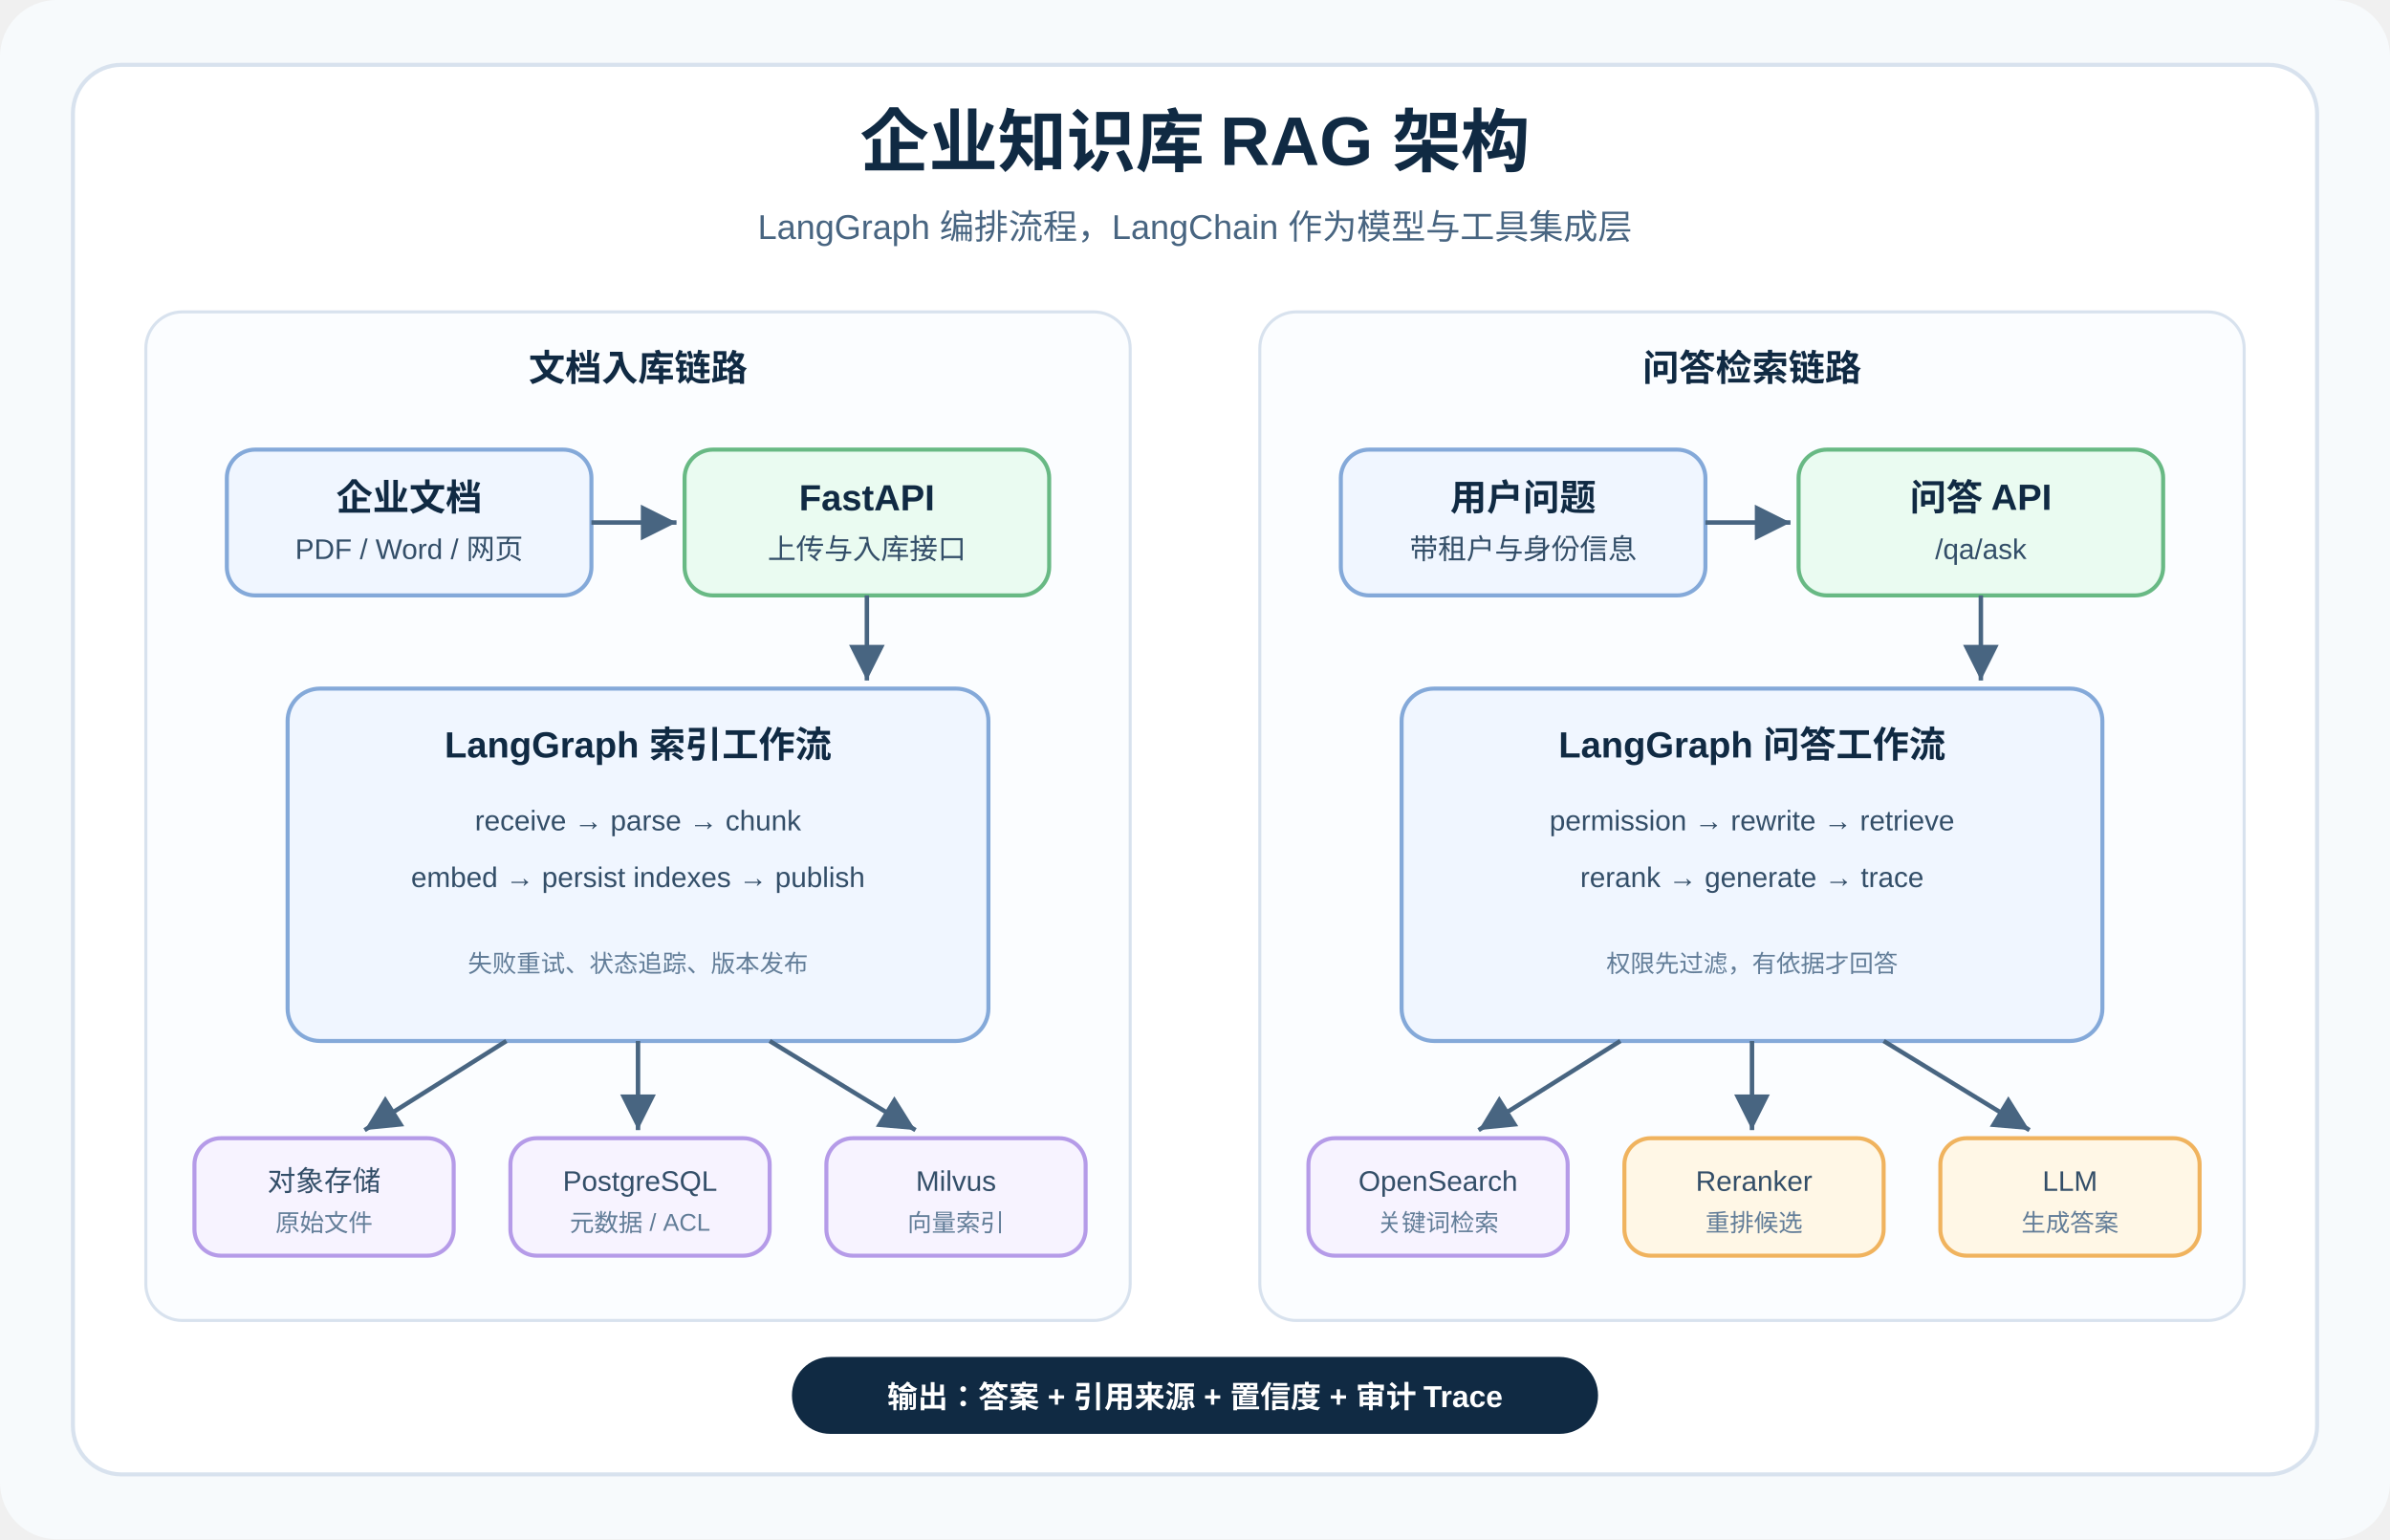
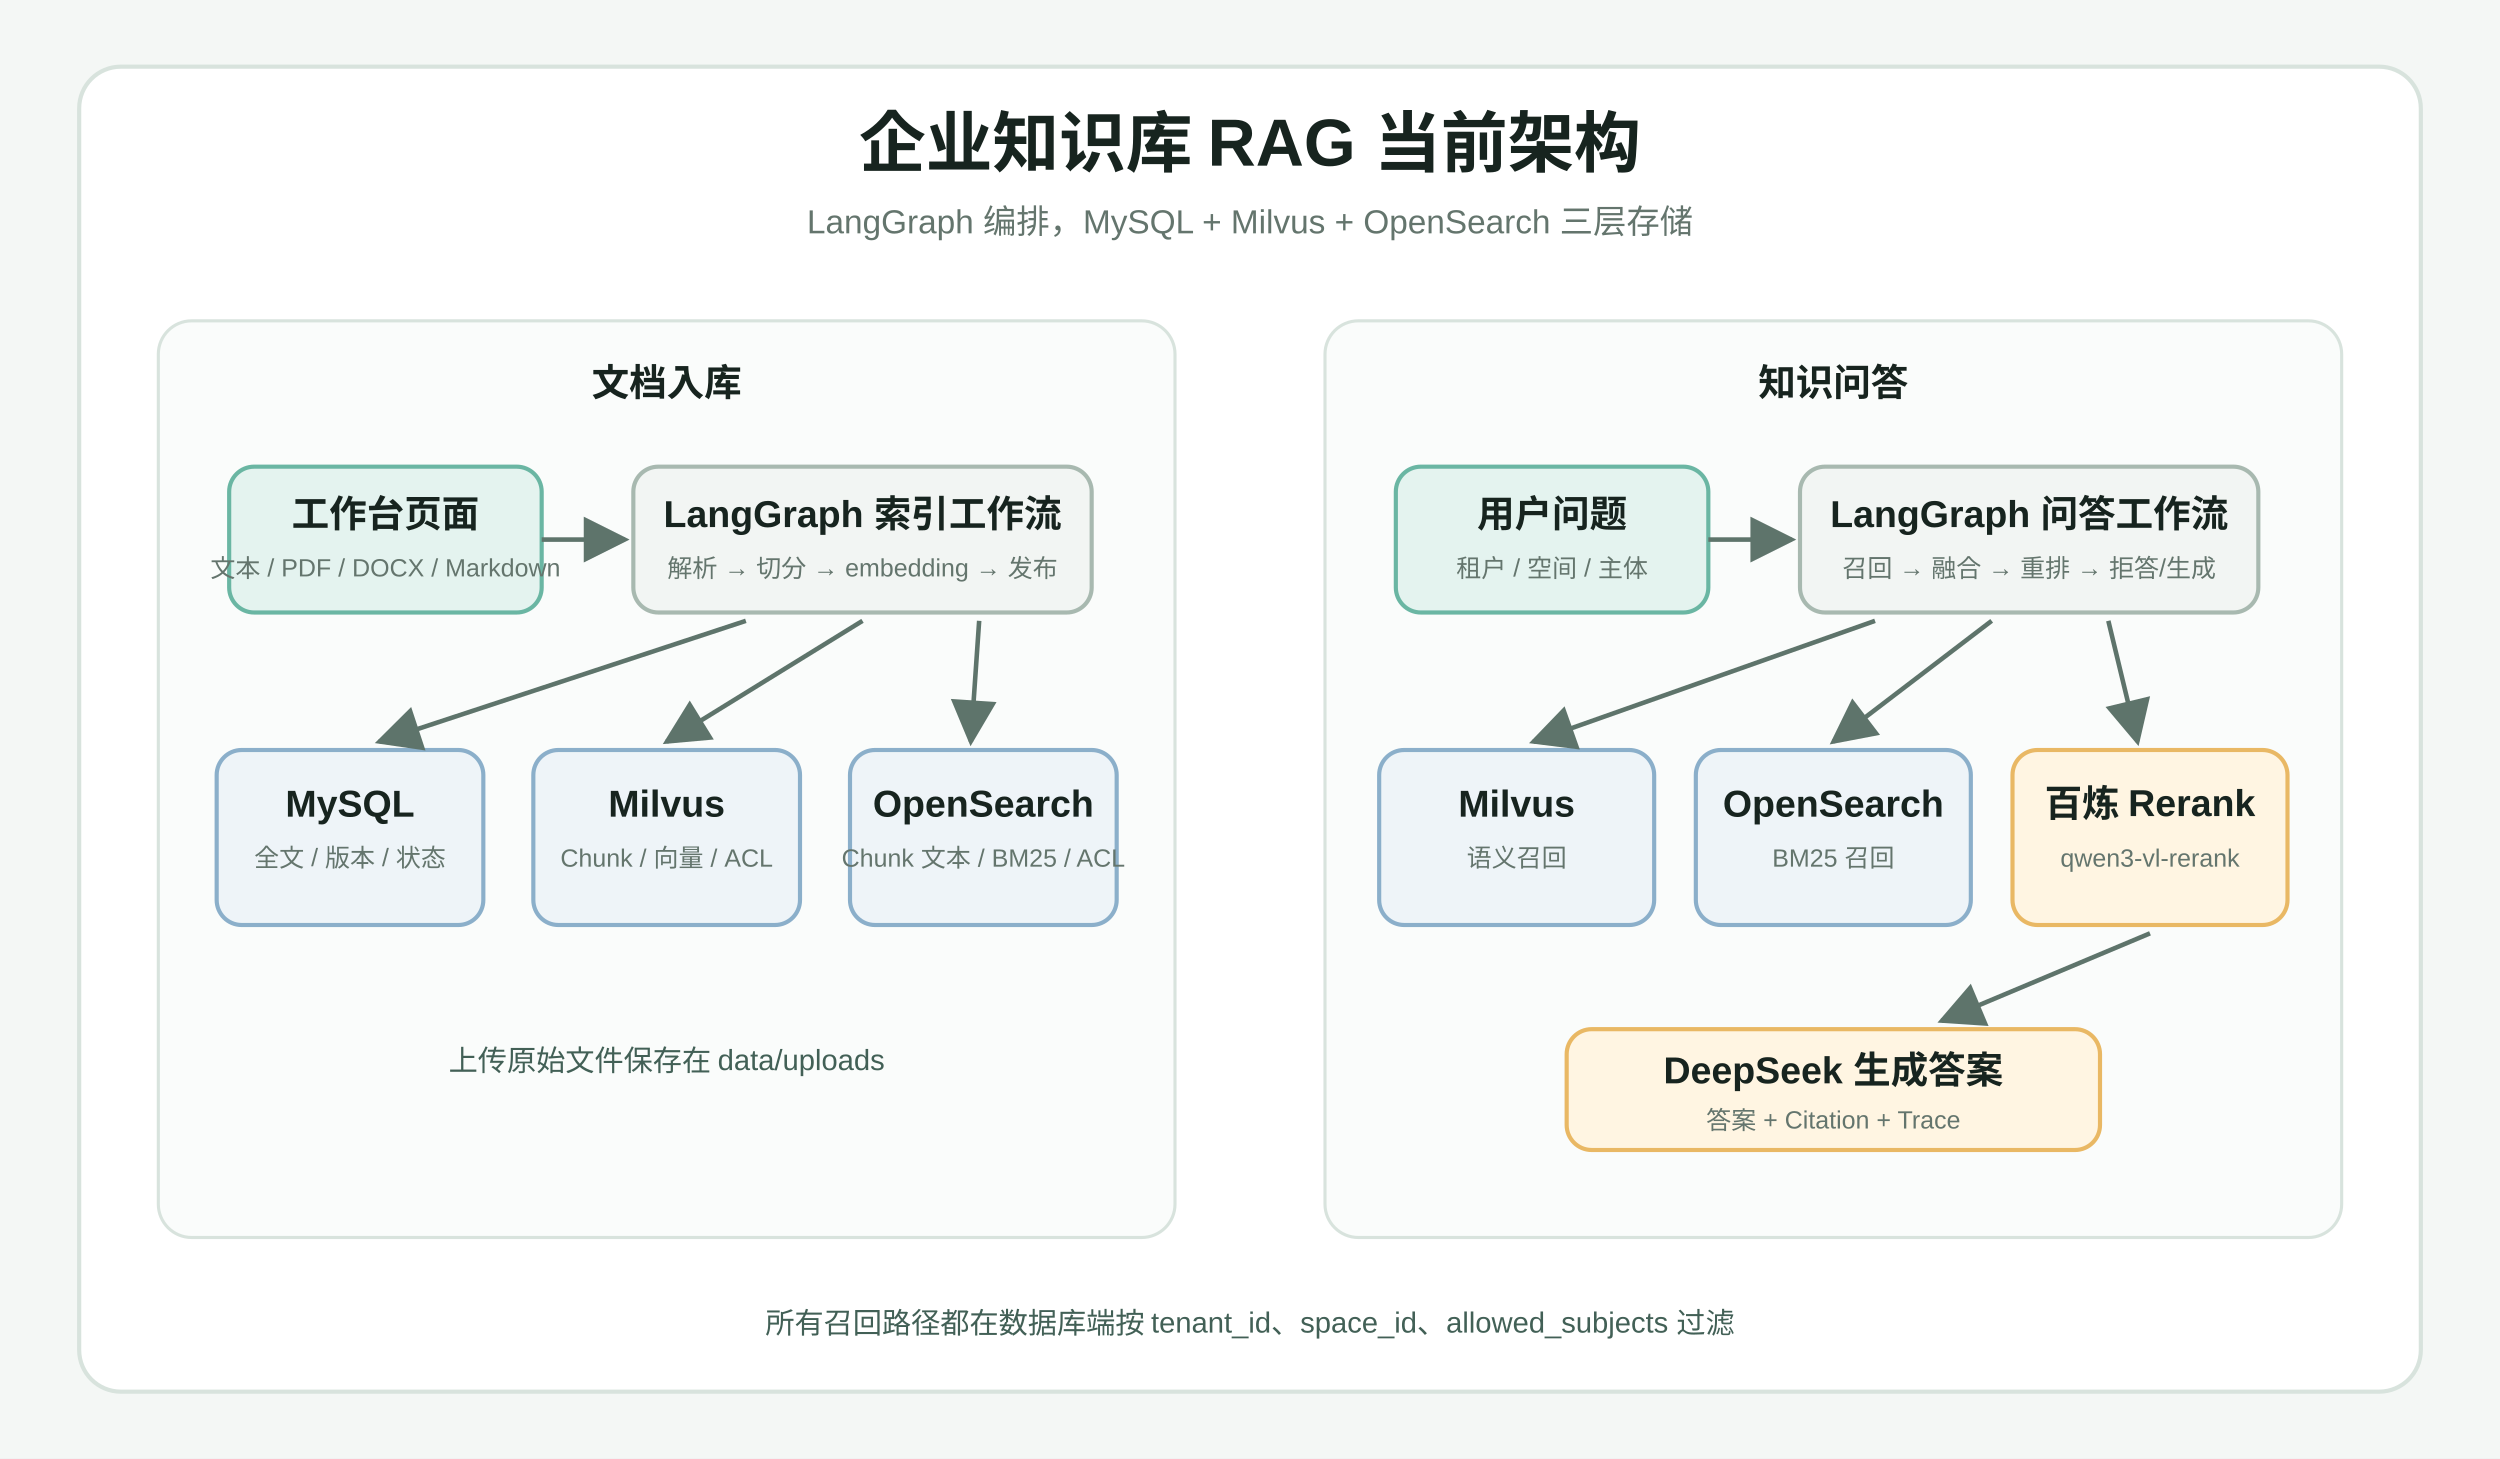
- <svg xmlns="http://www.w3.org/2000/svg" width="1180" height="760" viewBox="0 0 1180 760" fill="none">
-   <rect width="1180" height="760" rx="28" fill="#F7FAFC" />
-   <rect x="36" y="32" width="1108" height="696" rx="24" fill="white" stroke="#D8E2EE" stroke-width="2" />
-   <text x="590" y="82" text-anchor="middle" font-family="Arial, 'PingFang SC', 'Microsoft YaHei', sans-serif" font-size="34" font-weight="700" fill="#102A43">企业知识库 RAG 架构</text>
-   <text x="590" y="118" text-anchor="middle" font-family="Arial, 'PingFang SC', 'Microsoft YaHei', sans-serif" font-size="17" fill="#486581">LangGraph 编排流程，LangChain 作为模型与工具集成层</text>
+ <svg xmlns="http://www.w3.org/2000/svg" width="1200" height="700" viewBox="0 0 1200 700" fill="none">
+   <rect width="1200" height="700" fill="#F4F7F5" />
+   <rect x="38" y="32" width="1124" height="636" rx="20" fill="#FFFFFF" stroke="#D8E3DD" stroke-width="2" />
  <defs>
-     <marker id="arrow" markerWidth="12" markerHeight="12" refX="10" refY="6" orient="auto" markerUnits="strokeWidth">
-       <path d="M2 2L10 6L2 10V2Z" fill="#486581" />
+     <marker id="arrow" markerWidth="10" markerHeight="10" refX="9" refY="5" orient="auto">
+       <path d="M0 0L10 5L0 10V0Z" fill="#5E746B" />
    </marker>
    <style>
-       .box { fill: #F0F6FF; stroke: #84A9D9; stroke-width: 2; }
-       .store { fill: #F7F3FF; stroke: #B59BE8; stroke-width: 2; }
-       .api { fill: #EAFBF1; stroke: #68B984; stroke-width: 2; }
-       .model { fill: #FFF7E6; stroke: #F0B35E; stroke-width: 2; }
-       .title { font: 700 18px Arial, 'PingFang SC', 'Microsoft YaHei', sans-serif; fill: #102A43; }
-       .small { font: 14px Arial, 'PingFang SC', 'Microsoft YaHei', sans-serif; fill: #334E68; }
-       .tiny { font: 12px Arial, 'PingFang SC', 'Microsoft YaHei', sans-serif; fill: #627D98; }
-       .lane { fill: #FBFDFF; stroke: #D8E2EE; stroke-width: 1.5; }
-       .arrow { stroke: #486581; stroke-width: 2.2; marker-end: url(#arrow); }
+       .title { font: 700 32px Arial, 'PingFang SC', 'Microsoft YaHei', sans-serif; fill: #17241F; }
+       .subtitle { font: 16px Arial, 'PingFang SC', 'Microsoft YaHei', sans-serif; fill: #64756D; }
+       .label { font: 700 18px Arial, 'PingFang SC', 'Microsoft YaHei', sans-serif; fill: #17241F; }
+       .small { font: 14px Arial, 'PingFang SC', 'Microsoft YaHei', sans-serif; fill: #426056; }
+       .tiny { font: 12px Arial, 'PingFang SC', 'Microsoft YaHei', sans-serif; fill: #64756D; }
+       .arrow { stroke: #5E746B; stroke-width: 2.2; marker-end: url(#arrow); }
+       .lane { fill: #FAFCFB; stroke: #D8E3DD; stroke-width: 1.5; }
+       .api { fill: #E4F3EF; stroke: #6AB6A3; stroke-width: 2; }
+       .store { fill: #EEF4F8; stroke: #8BAFCA; stroke-width: 2; }
+       .model { fill: #FFF5E2; stroke: #E9B864; stroke-width: 2; }
+       .flow { fill: #F2F5F3; stroke: #A8B9B0; stroke-width: 2; }
    </style>
  </defs>
-   <rect x="72" y="154" width="486" height="498" rx="18" class="lane" />
-   <text x="315" y="188" text-anchor="middle" class="title">文档入库链路</text>
-   <rect x="112" y="222" width="180" height="72" rx="14" class="box" />
-   <text x="202" y="252" text-anchor="middle" class="title">企业文档</text>
-   <text x="202" y="276" text-anchor="middle" class="small">PDF / Word / 网页</text>
-   <rect x="338" y="222" width="180" height="72" rx="14" class="api" />
-   <text x="428" y="252" text-anchor="middle" class="title">FastAPI</text>
-   <text x="428" y="276" text-anchor="middle" class="small">上传与入库接口</text>
-   <line x1="292" y1="258" x2="334" y2="258" class="arrow" />
-   <rect x="142" y="340" width="346" height="174" rx="16" class="box" />
-   <text x="315" y="374" text-anchor="middle" class="title">LangGraph 索引工作流</text>
-   <text x="315" y="410" text-anchor="middle" class="small">receive → parse → chunk</text>
-   <text x="315" y="438" text-anchor="middle" class="small">embed → persist indexes → publish</text>
-   <text x="315" y="480" text-anchor="middle" class="tiny">失败重试、状态追踪、版本发布</text>
-   <line x1="428" y1="294" x2="428" y2="336" class="arrow" />
-   <rect x="96" y="562" width="128" height="58" rx="13" class="store" />
-   <text x="160" y="588" text-anchor="middle" class="small">对象存储</text>
-   <text x="160" y="608" text-anchor="middle" class="tiny">原始文件</text>
-   <rect x="252" y="562" width="128" height="58" rx="13" class="store" />
-   <text x="316" y="588" text-anchor="middle" class="small">PostgreSQL</text>
-   <text x="316" y="608" text-anchor="middle" class="tiny">元数据 / ACL</text>
-   <rect x="408" y="562" width="128" height="58" rx="13" class="store" />
-   <text x="472" y="588" text-anchor="middle" class="small">Milvus</text>
-   <text x="472" y="608" text-anchor="middle" class="tiny">向量索引</text>
-   <line x1="250" y1="514" x2="180" y2="558" class="arrow" />
-   <line x1="315" y1="514" x2="315" y2="558" class="arrow" />
-   <line x1="380" y1="514" x2="452" y2="558" class="arrow" />
-   <rect x="622" y="154" width="486" height="498" rx="18" class="lane" />
-   <text x="865" y="188" text-anchor="middle" class="title">问答检索链路</text>
-   <rect x="662" y="222" width="180" height="72" rx="14" class="box" />
-   <text x="752" y="252" text-anchor="middle" class="title">用户问题</text>
-   <text x="752" y="276" text-anchor="middle" class="small">带租户与身份信息</text>
-   <rect x="888" y="222" width="180" height="72" rx="14" class="api" />
-   <text x="978" y="252" text-anchor="middle" class="title">问答 API</text>
-   <text x="978" y="276" text-anchor="middle" class="small">/qa/ask</text>
-   <line x1="842" y1="258" x2="884" y2="258" class="arrow" />
-   <rect x="692" y="340" width="346" height="174" rx="16" class="box" />
-   <text x="865" y="374" text-anchor="middle" class="title">LangGraph 问答工作流</text>
-   <text x="865" y="410" text-anchor="middle" class="small">permission → rewrite → retrieve</text>
-   <text x="865" y="438" text-anchor="middle" class="small">rerank → generate → trace</text>
-   <text x="865" y="480" text-anchor="middle" class="tiny">权限先过滤，有依据才回答</text>
-   <line x1="978" y1="294" x2="978" y2="336" class="arrow" />
-   <rect x="646" y="562" width="128" height="58" rx="13" class="store" />
-   <text x="710" y="588" text-anchor="middle" class="small">OpenSearch</text>
-   <text x="710" y="608" text-anchor="middle" class="tiny">关键词检索</text>
-   <rect x="802" y="562" width="128" height="58" rx="13" class="model" />
-   <text x="866" y="588" text-anchor="middle" class="small">Reranker</text>
-   <text x="866" y="608" text-anchor="middle" class="tiny">重排候选</text>
-   <rect x="958" y="562" width="128" height="58" rx="13" class="model" />
-   <text x="1022" y="588" text-anchor="middle" class="small">LLM</text>
-   <text x="1022" y="608" text-anchor="middle" class="tiny">生成答案</text>
-   <line x1="800" y1="514" x2="730" y2="558" class="arrow" />
-   <line x1="865" y1="514" x2="865" y2="558" class="arrow" />
-   <line x1="930" y1="514" x2="1002" y2="558" class="arrow" />
-   <rect x="391" y="670" width="398" height="38" rx="19" fill="#102A43" />
-   <text x="590" y="695" text-anchor="middle" font-family="Arial, 'PingFang SC', 'Microsoft YaHei', sans-serif" font-size="15" font-weight="700" fill="white">输出：答案 + 引用来源 + 置信度 + 审计 Trace</text>
+   <text x="600" y="80" text-anchor="middle" class="title">企业知识库 RAG 当前架构</text>
+   <text x="600" y="112" text-anchor="middle" class="subtitle">LangGraph 编排，MySQL + Milvus + OpenSearch 三层存储</text>
+   <rect x="76" y="154" width="488" height="440" rx="16" class="lane" />
+   <text x="320" y="190" text-anchor="middle" class="label">文档入库</text>
+   <rect x="110" y="224" width="150" height="70" rx="12" class="api" />
+   <text x="185" y="253" text-anchor="middle" class="label">工作台页面</text>
+   <text x="185" y="277" text-anchor="middle" class="tiny">文本 / PDF / DOCX / Markdown</text>
+   <rect x="304" y="224" width="220" height="70" rx="12" class="flow" />
+   <text x="414" y="253" text-anchor="middle" class="label">LangGraph 索引工作流</text>
+   <text x="414" y="277" text-anchor="middle" class="tiny">解析 → 切分 → embedding → 发布</text>
+   <line x1="260" y1="259" x2="300" y2="259" class="arrow" />
+   <rect x="104" y="360" width="128" height="84" rx="12" class="store" />
+   <text x="168" y="392" text-anchor="middle" class="label">MySQL</text>
+   <text x="168" y="416" text-anchor="middle" class="tiny">全文 / 版本 / 状态</text>
+   <rect x="256" y="360" width="128" height="84" rx="12" class="store" />
+   <text x="320" y="392" text-anchor="middle" class="label">Milvus</text>
+   <text x="320" y="416" text-anchor="middle" class="tiny">Chunk / 向量 / ACL</text>
+   <rect x="408" y="360" width="128" height="84" rx="12" class="store" />
+   <text x="472" y="392" text-anchor="middle" class="label">OpenSearch</text>
+   <text x="472" y="416" text-anchor="middle" class="tiny">Chunk 文本 / BM25 / ACL</text>
+   <line x1="358" y1="298" x2="182" y2="356" class="arrow" />
+   <line x1="414" y1="298" x2="320" y2="356" class="arrow" />
+   <line x1="470" y1="298" x2="466" y2="356" class="arrow" />
+   <text x="320" y="514" text-anchor="middle" class="small">上传原始文件保存在 data/uploads</text>
+   <rect x="636" y="154" width="488" height="440" rx="16" class="lane" />
+   <text x="880" y="190" text-anchor="middle" class="label">知识问答</text>
+   <rect x="670" y="224" width="150" height="70" rx="12" class="api" />
+   <text x="745" y="253" text-anchor="middle" class="label">用户问题</text>
+   <text x="745" y="277" text-anchor="middle" class="tiny">租户 / 空间 / 主体</text>
+   <rect x="864" y="224" width="220" height="70" rx="12" class="flow" />
+   <text x="974" y="253" text-anchor="middle" class="label">LangGraph 问答工作流</text>
+   <text x="974" y="277" text-anchor="middle" class="tiny">召回 → 融合 → 重排 → 拒答/生成</text>
+   <line x1="820" y1="259" x2="860" y2="259" class="arrow" />
+   <rect x="662" y="360" width="132" height="84" rx="12" class="store" />
+   <text x="728" y="392" text-anchor="middle" class="label">Milvus</text>
+   <text x="728" y="416" text-anchor="middle" class="tiny">语义召回</text>
+   <rect x="814" y="360" width="132" height="84" rx="12" class="store" />
+   <text x="880" y="392" text-anchor="middle" class="label">OpenSearch</text>
+   <text x="880" y="416" text-anchor="middle" class="tiny">BM25 召回</text>
+   <rect x="966" y="360" width="132" height="84" rx="12" class="model" />
+   <text x="1032" y="392" text-anchor="middle" class="label">百炼 Rerank</text>
+   <text x="1032" y="416" text-anchor="middle" class="tiny">qwen3-vl-rerank</text>
+   <line x1="900" y1="298" x2="736" y2="356" class="arrow" />
+   <line x1="956" y1="298" x2="880" y2="356" class="arrow" />
+   <line x1="1012" y1="298" x2="1026" y2="356" class="arrow" />
+   <rect x="752" y="494" width="256" height="58" rx="12" class="model" />
+   <text x="880" y="520" text-anchor="middle" class="label">DeepSeek 生成答案</text>
+   <text x="880" y="542" text-anchor="middle" class="tiny">答案 + Citation + Trace</text>
+   <line x1="1032" y1="448" x2="932" y2="490" class="arrow" />
+   <text x="600" y="640" text-anchor="middle" class="small">所有召回路径都在数据库端按 tenant_id、space_id、allowed_subjects 过滤</text>
</svg>
